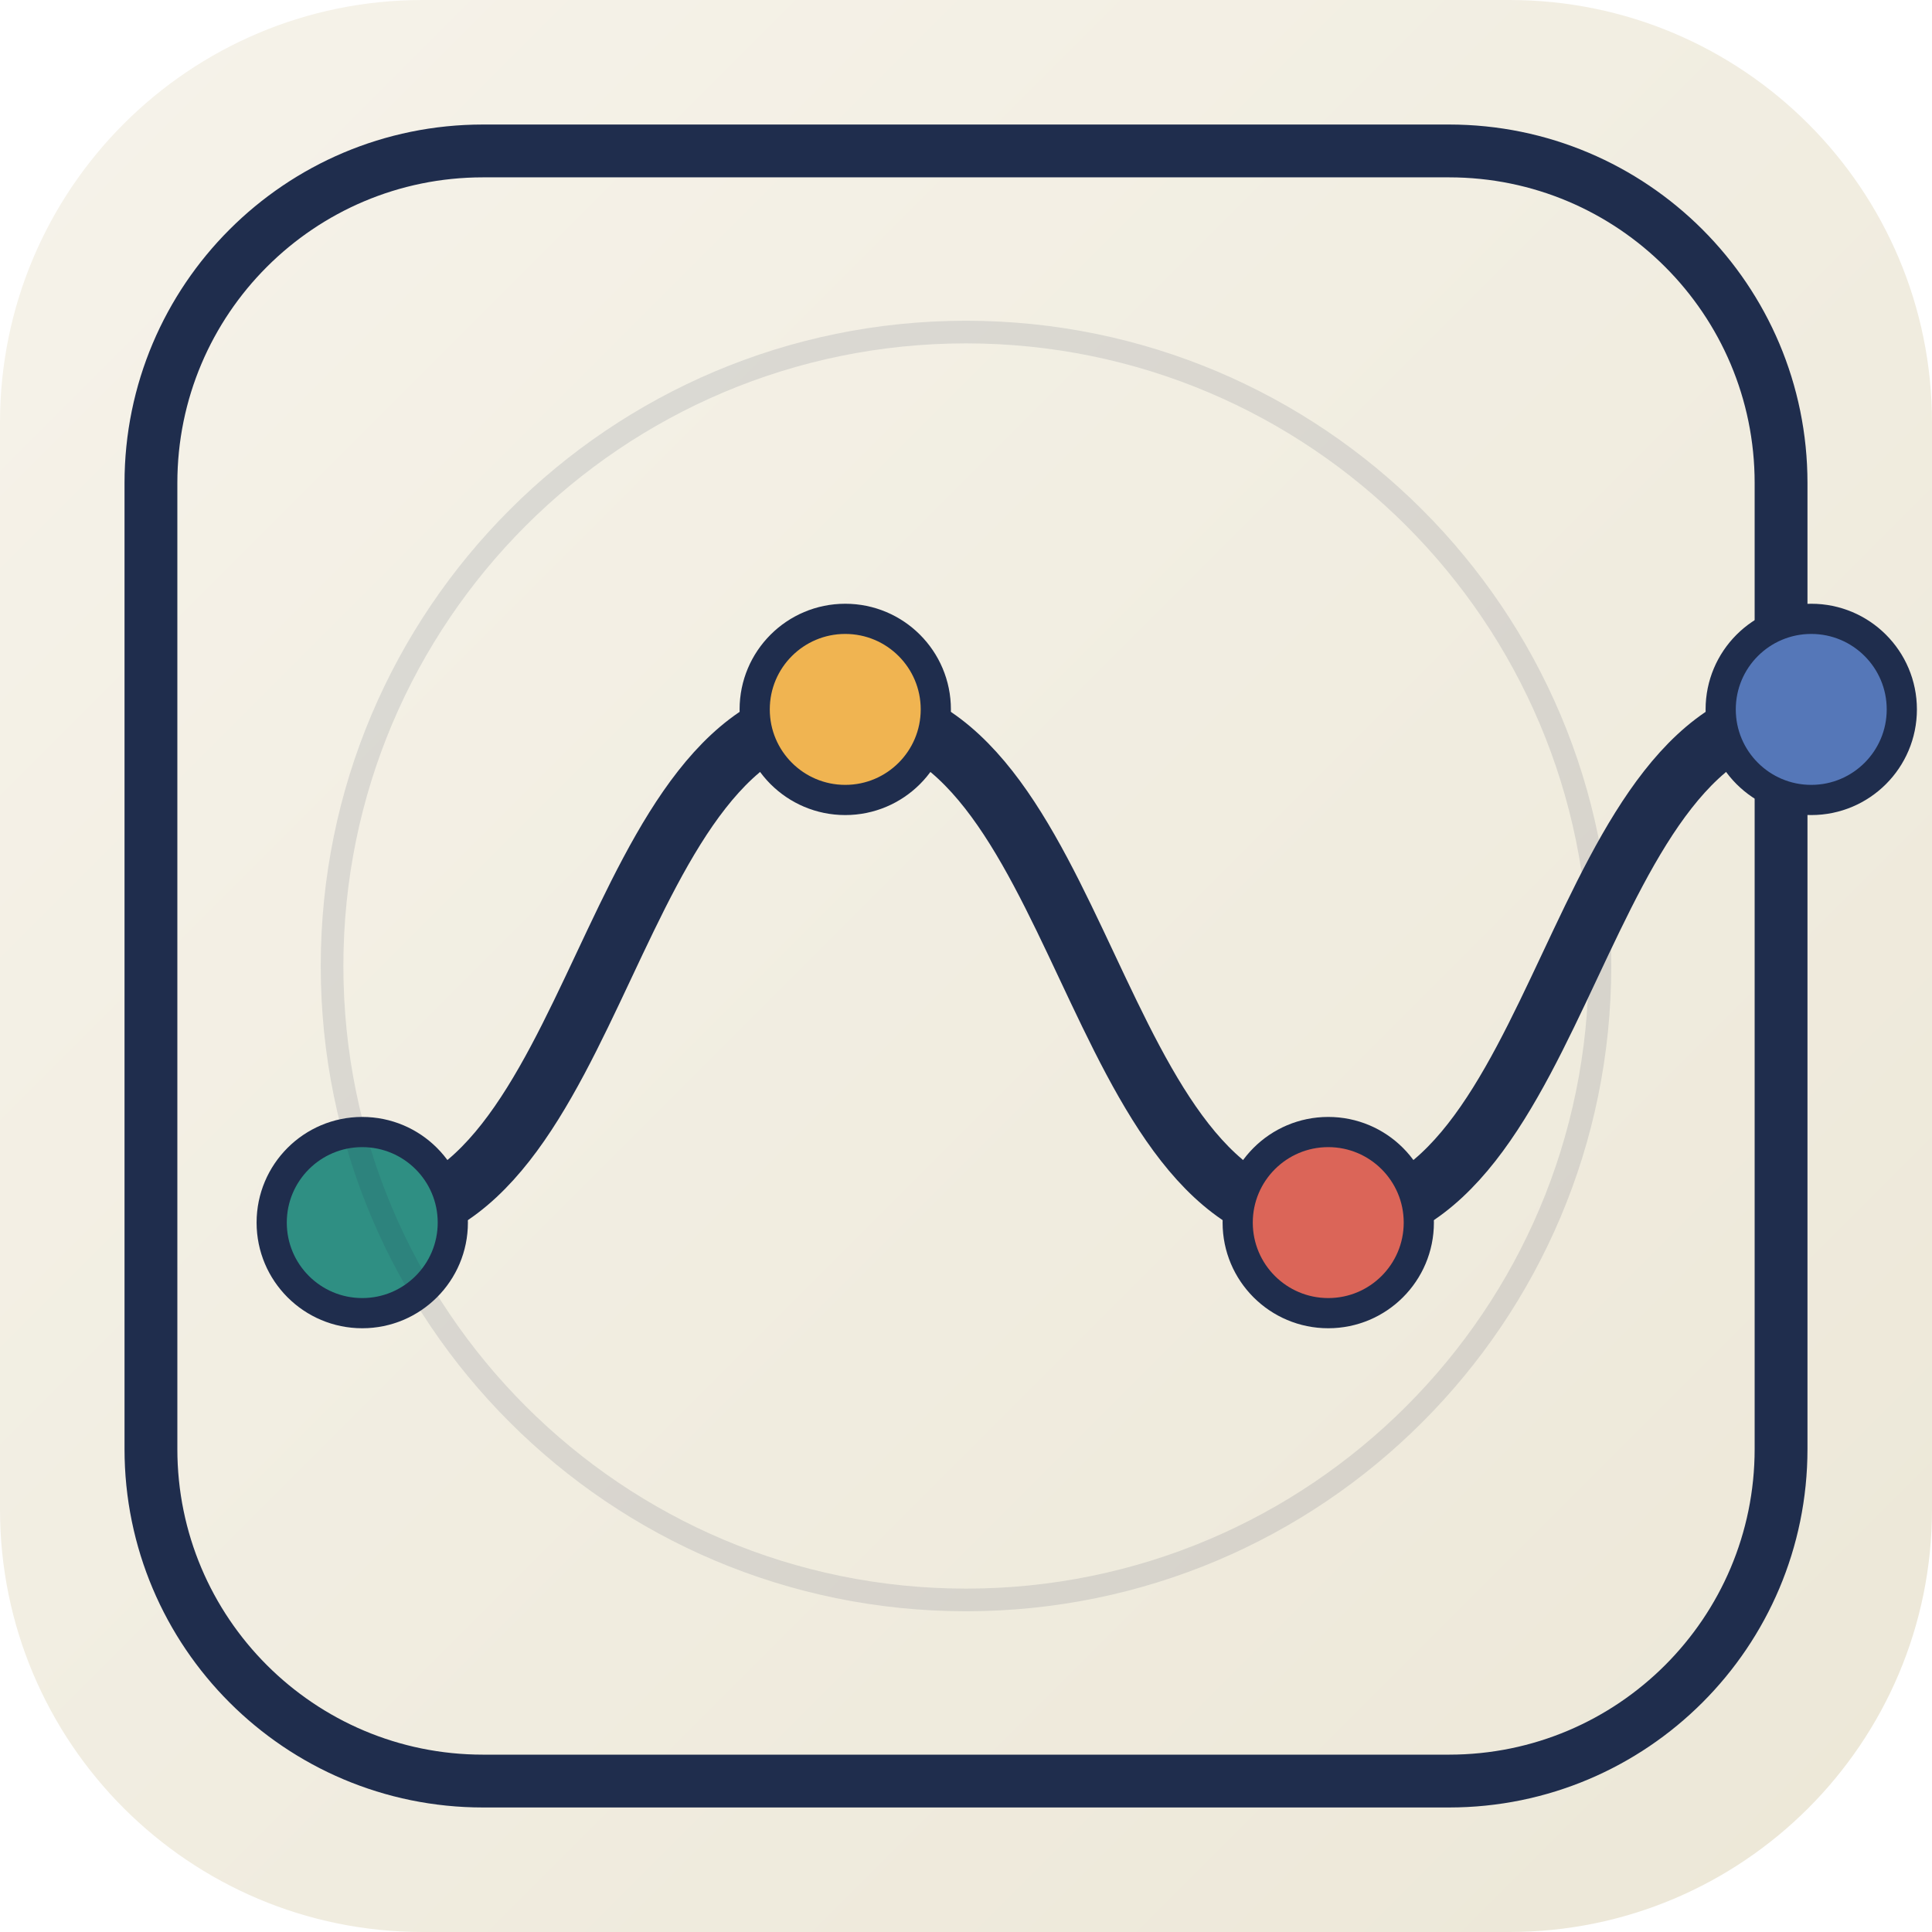
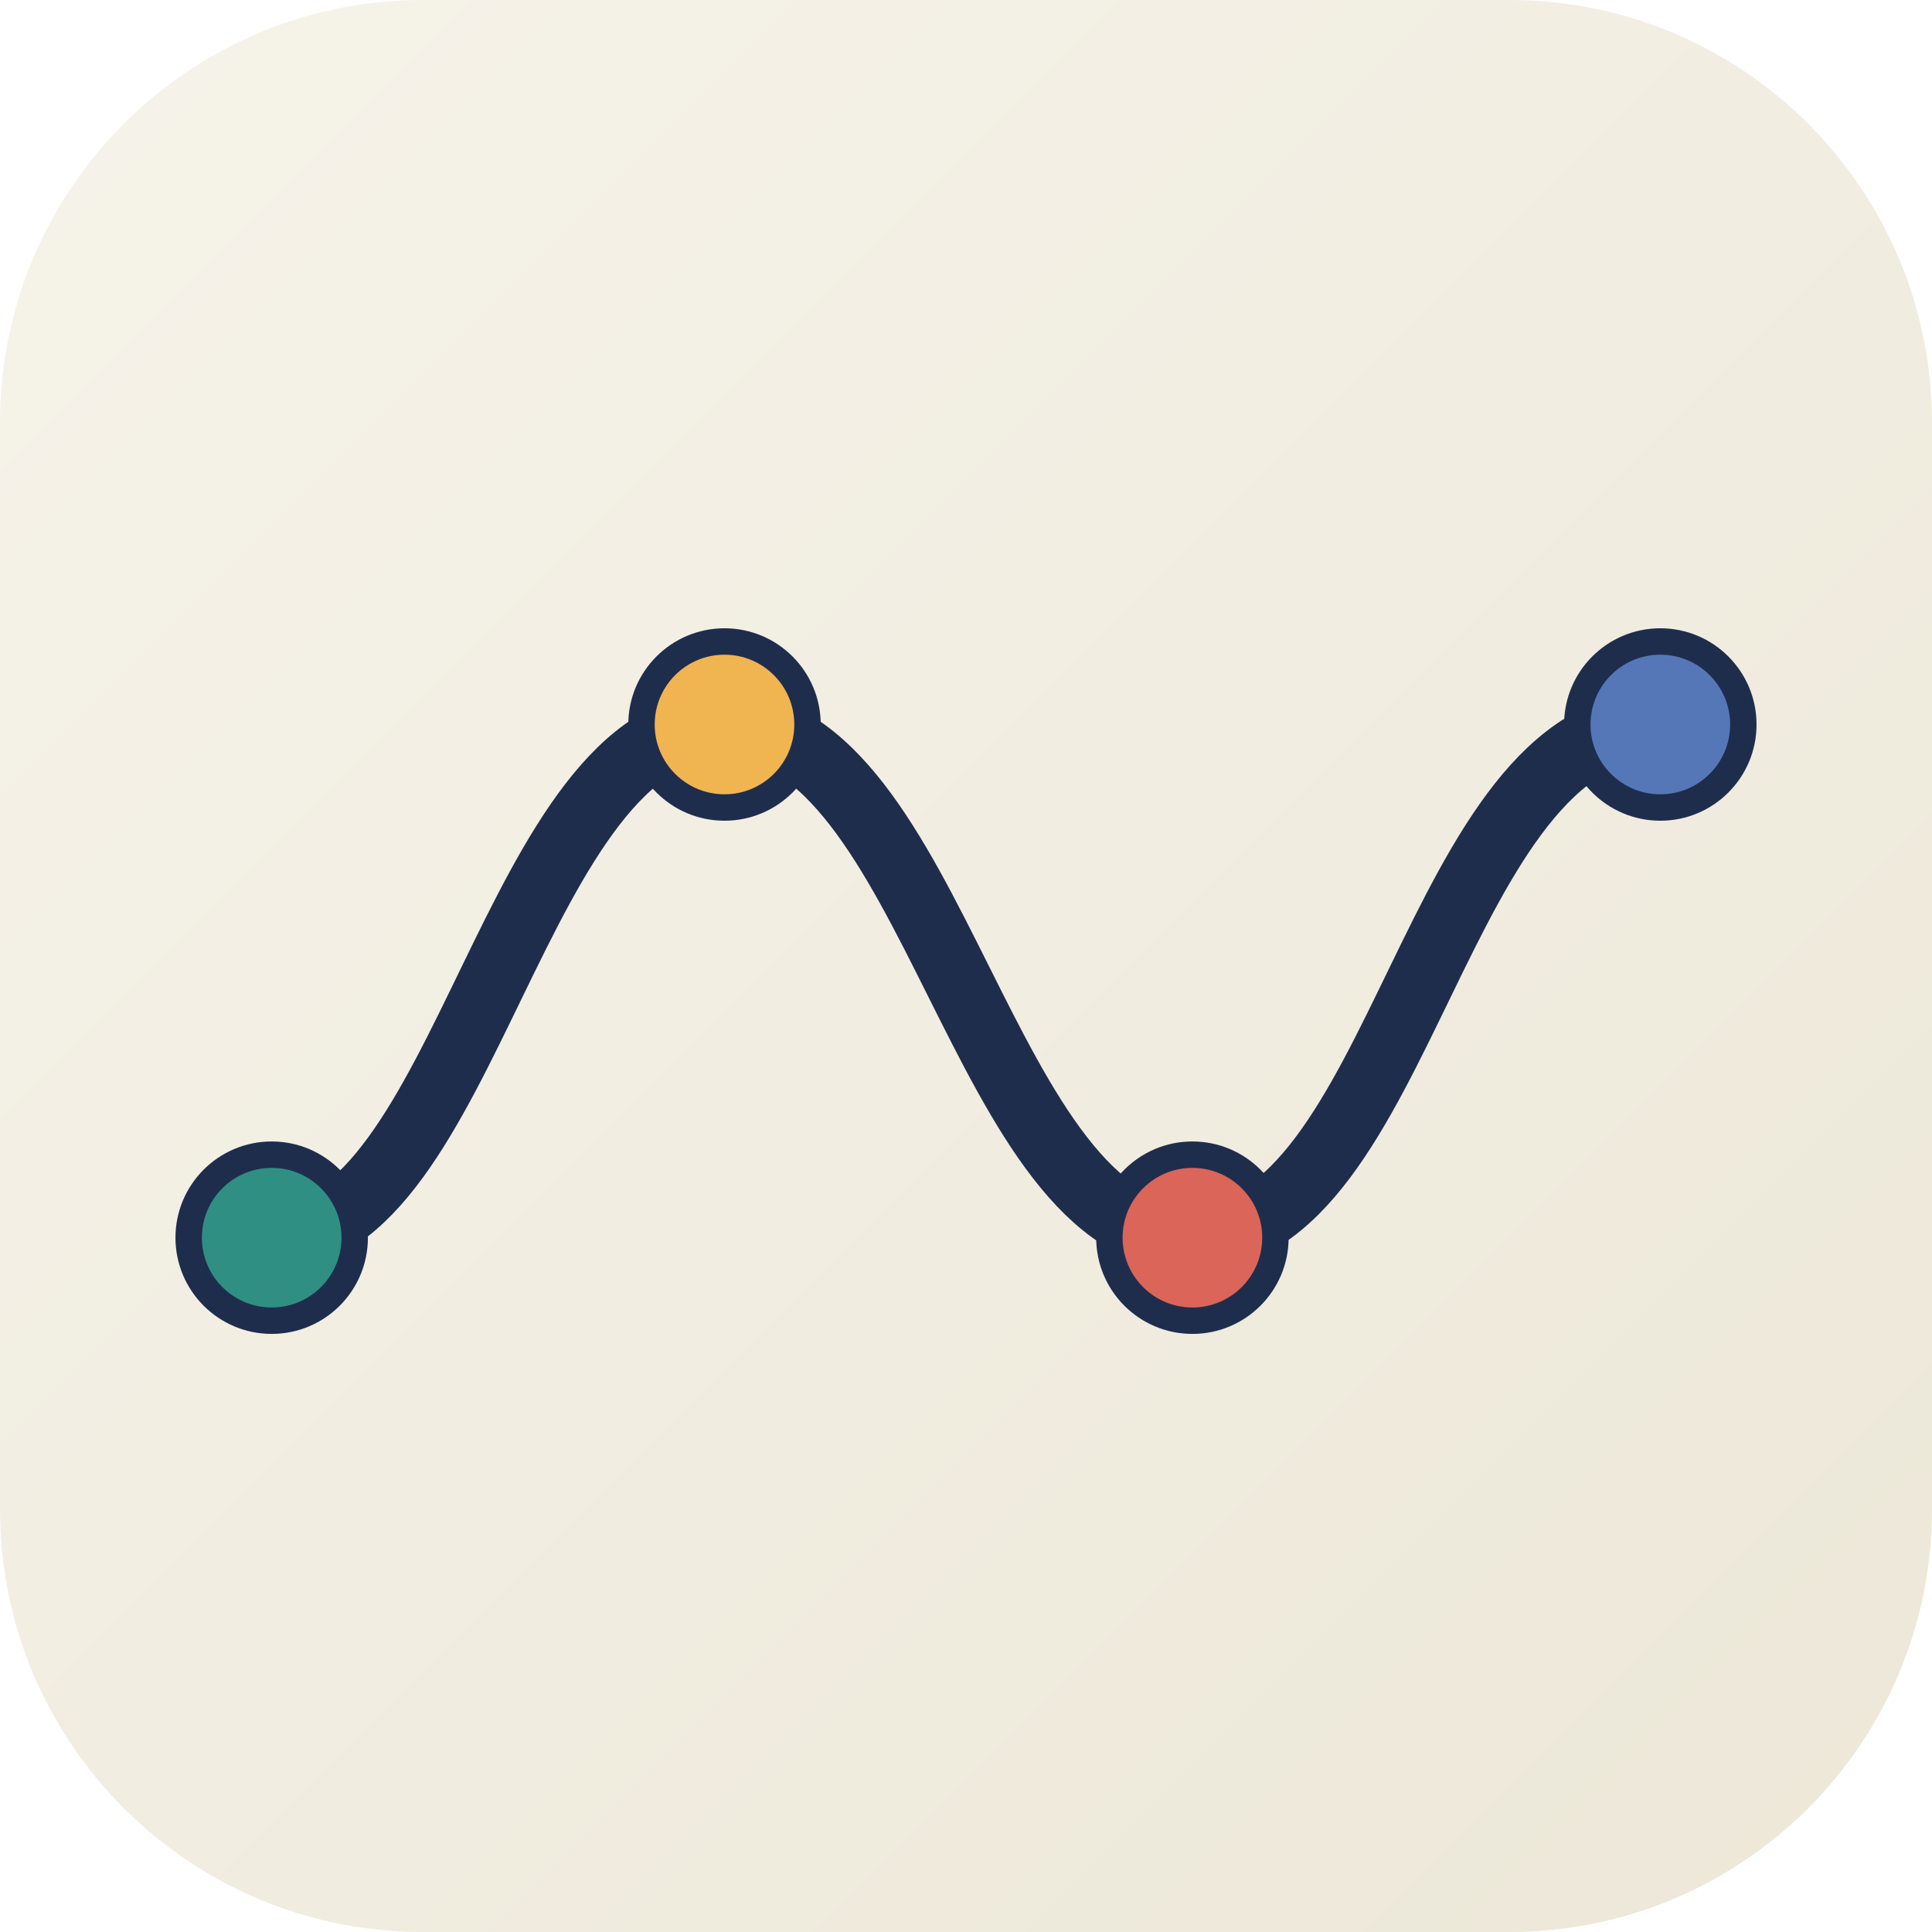
<svg xmlns="http://www.w3.org/2000/svg" viewBox="0 0 512 512" role="img" aria-label="FlowWays app icon">
  <defs>
    <linearGradient id="bg" x1="0" y1="0" x2="1" y2="1">
      <stop offset="0" stop-color="#f6f3ea" />
      <stop offset="1" stop-color="#ece7d7" />
    </linearGradient>
  </defs>
  <rect width="512" height="512" rx="112" fill="url(#bg)" />
-   <rect x="40" y="40" width="432" height="432" rx="88" fill="none" stroke="#1f2d4d" stroke-width="14" />
-   <g fill="none" stroke="#1f2d4d" stroke-width="16" stroke-linecap="round">
-     <path d="M96 324c64 0 64-136 128-136s64 136 128 136 64-136 128-136" />
-   </g>
-   <g>
-     <circle cx="96" cy="324" r="24" fill="#2f8f83" stroke="#1f2d4d" stroke-width="8" />
-     <circle cx="224" cy="188" r="24" fill="#f0b451" stroke="#1f2d4d" stroke-width="8" />
-     <circle cx="352" cy="324" r="24" fill="#db6558" stroke="#1f2d4d" stroke-width="8" />
-     <circle cx="480" cy="188" r="24" fill="#5577b8" stroke="#1f2d4d" stroke-width="8" />
-   </g>
-   <circle cx="256" cy="256" r="168" fill="none" stroke="#1f2d4d" stroke-width="6" opacity="0.12" />
+   <path d="M72 328c52 0 64-136 120-136s68 136 124 136 64-136 124-136" fill="none" stroke="#1f2d4d" stroke-width="18" stroke-linecap="round" stroke-linejoin="round" />
+   <circle cx="72" cy="328" r="22" fill="#2f8f83" stroke="#1f2d4d" stroke-width="7" />
+   <circle cx="192" cy="192" r="22" fill="#f0b451" stroke="#1f2d4d" stroke-width="7" />
+   <circle cx="316" cy="328" r="22" fill="#db6558" stroke="#1f2d4d" stroke-width="7" />
+   <circle cx="440" cy="192" r="22" fill="#5577b8" stroke="#1f2d4d" stroke-width="7" />
</svg>
